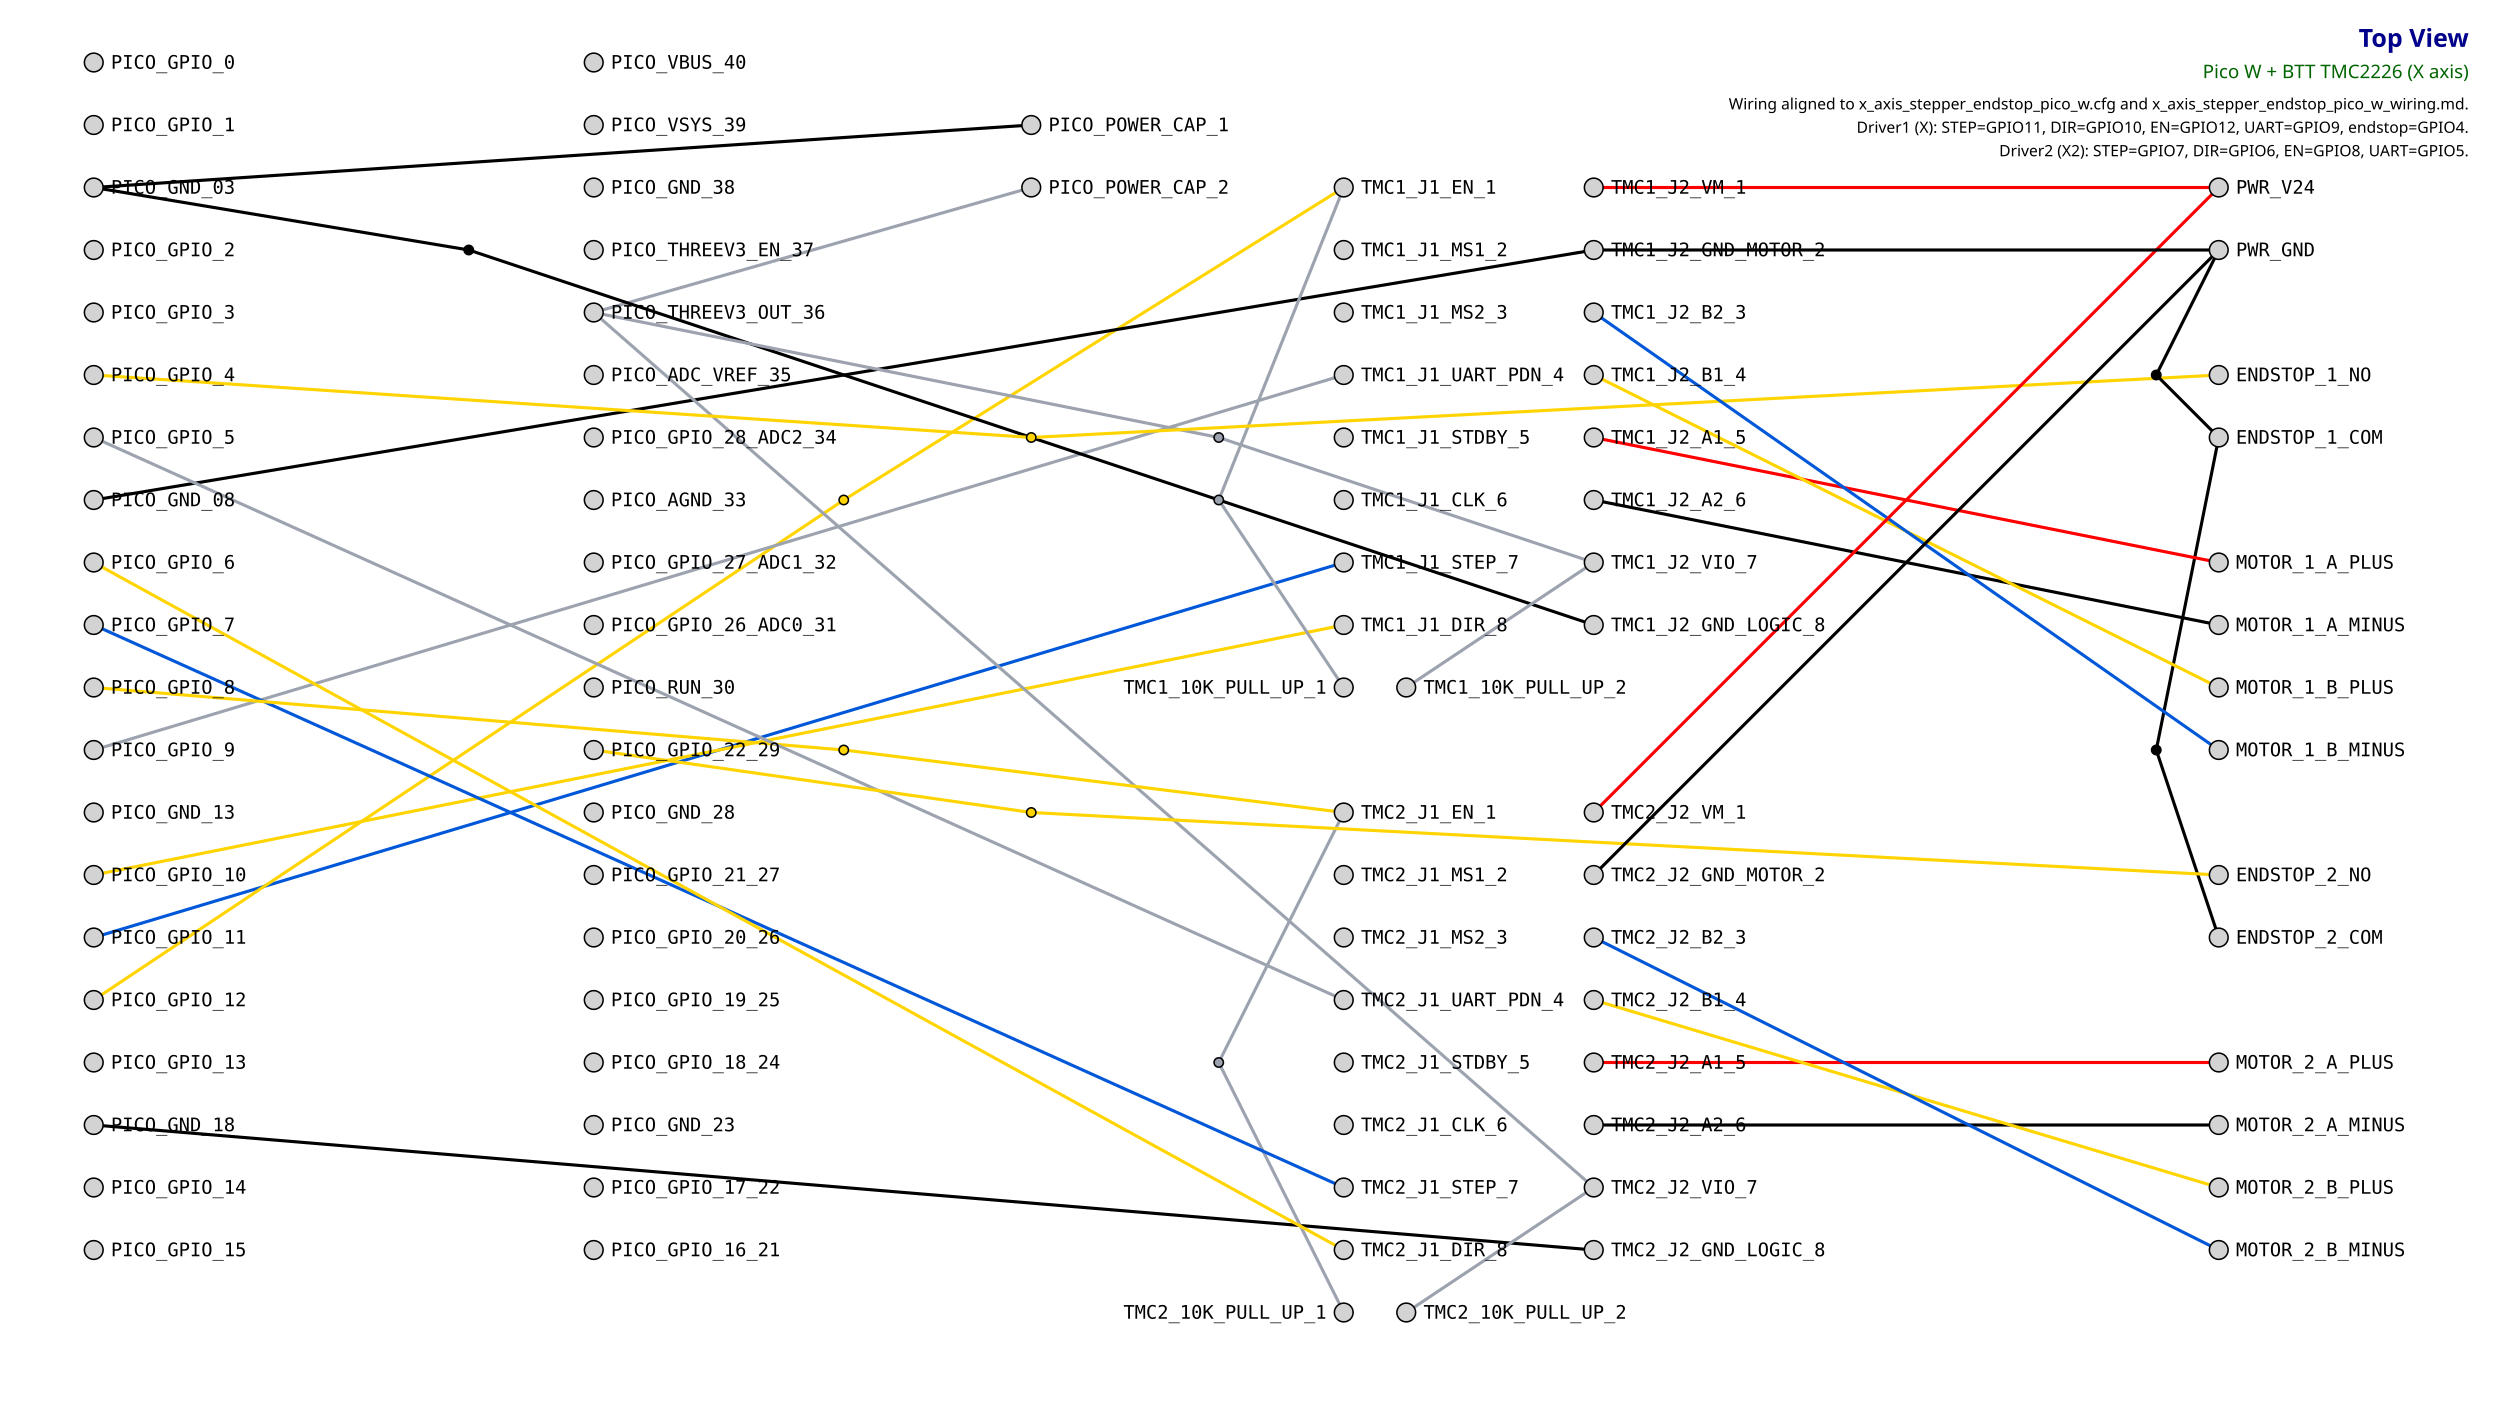
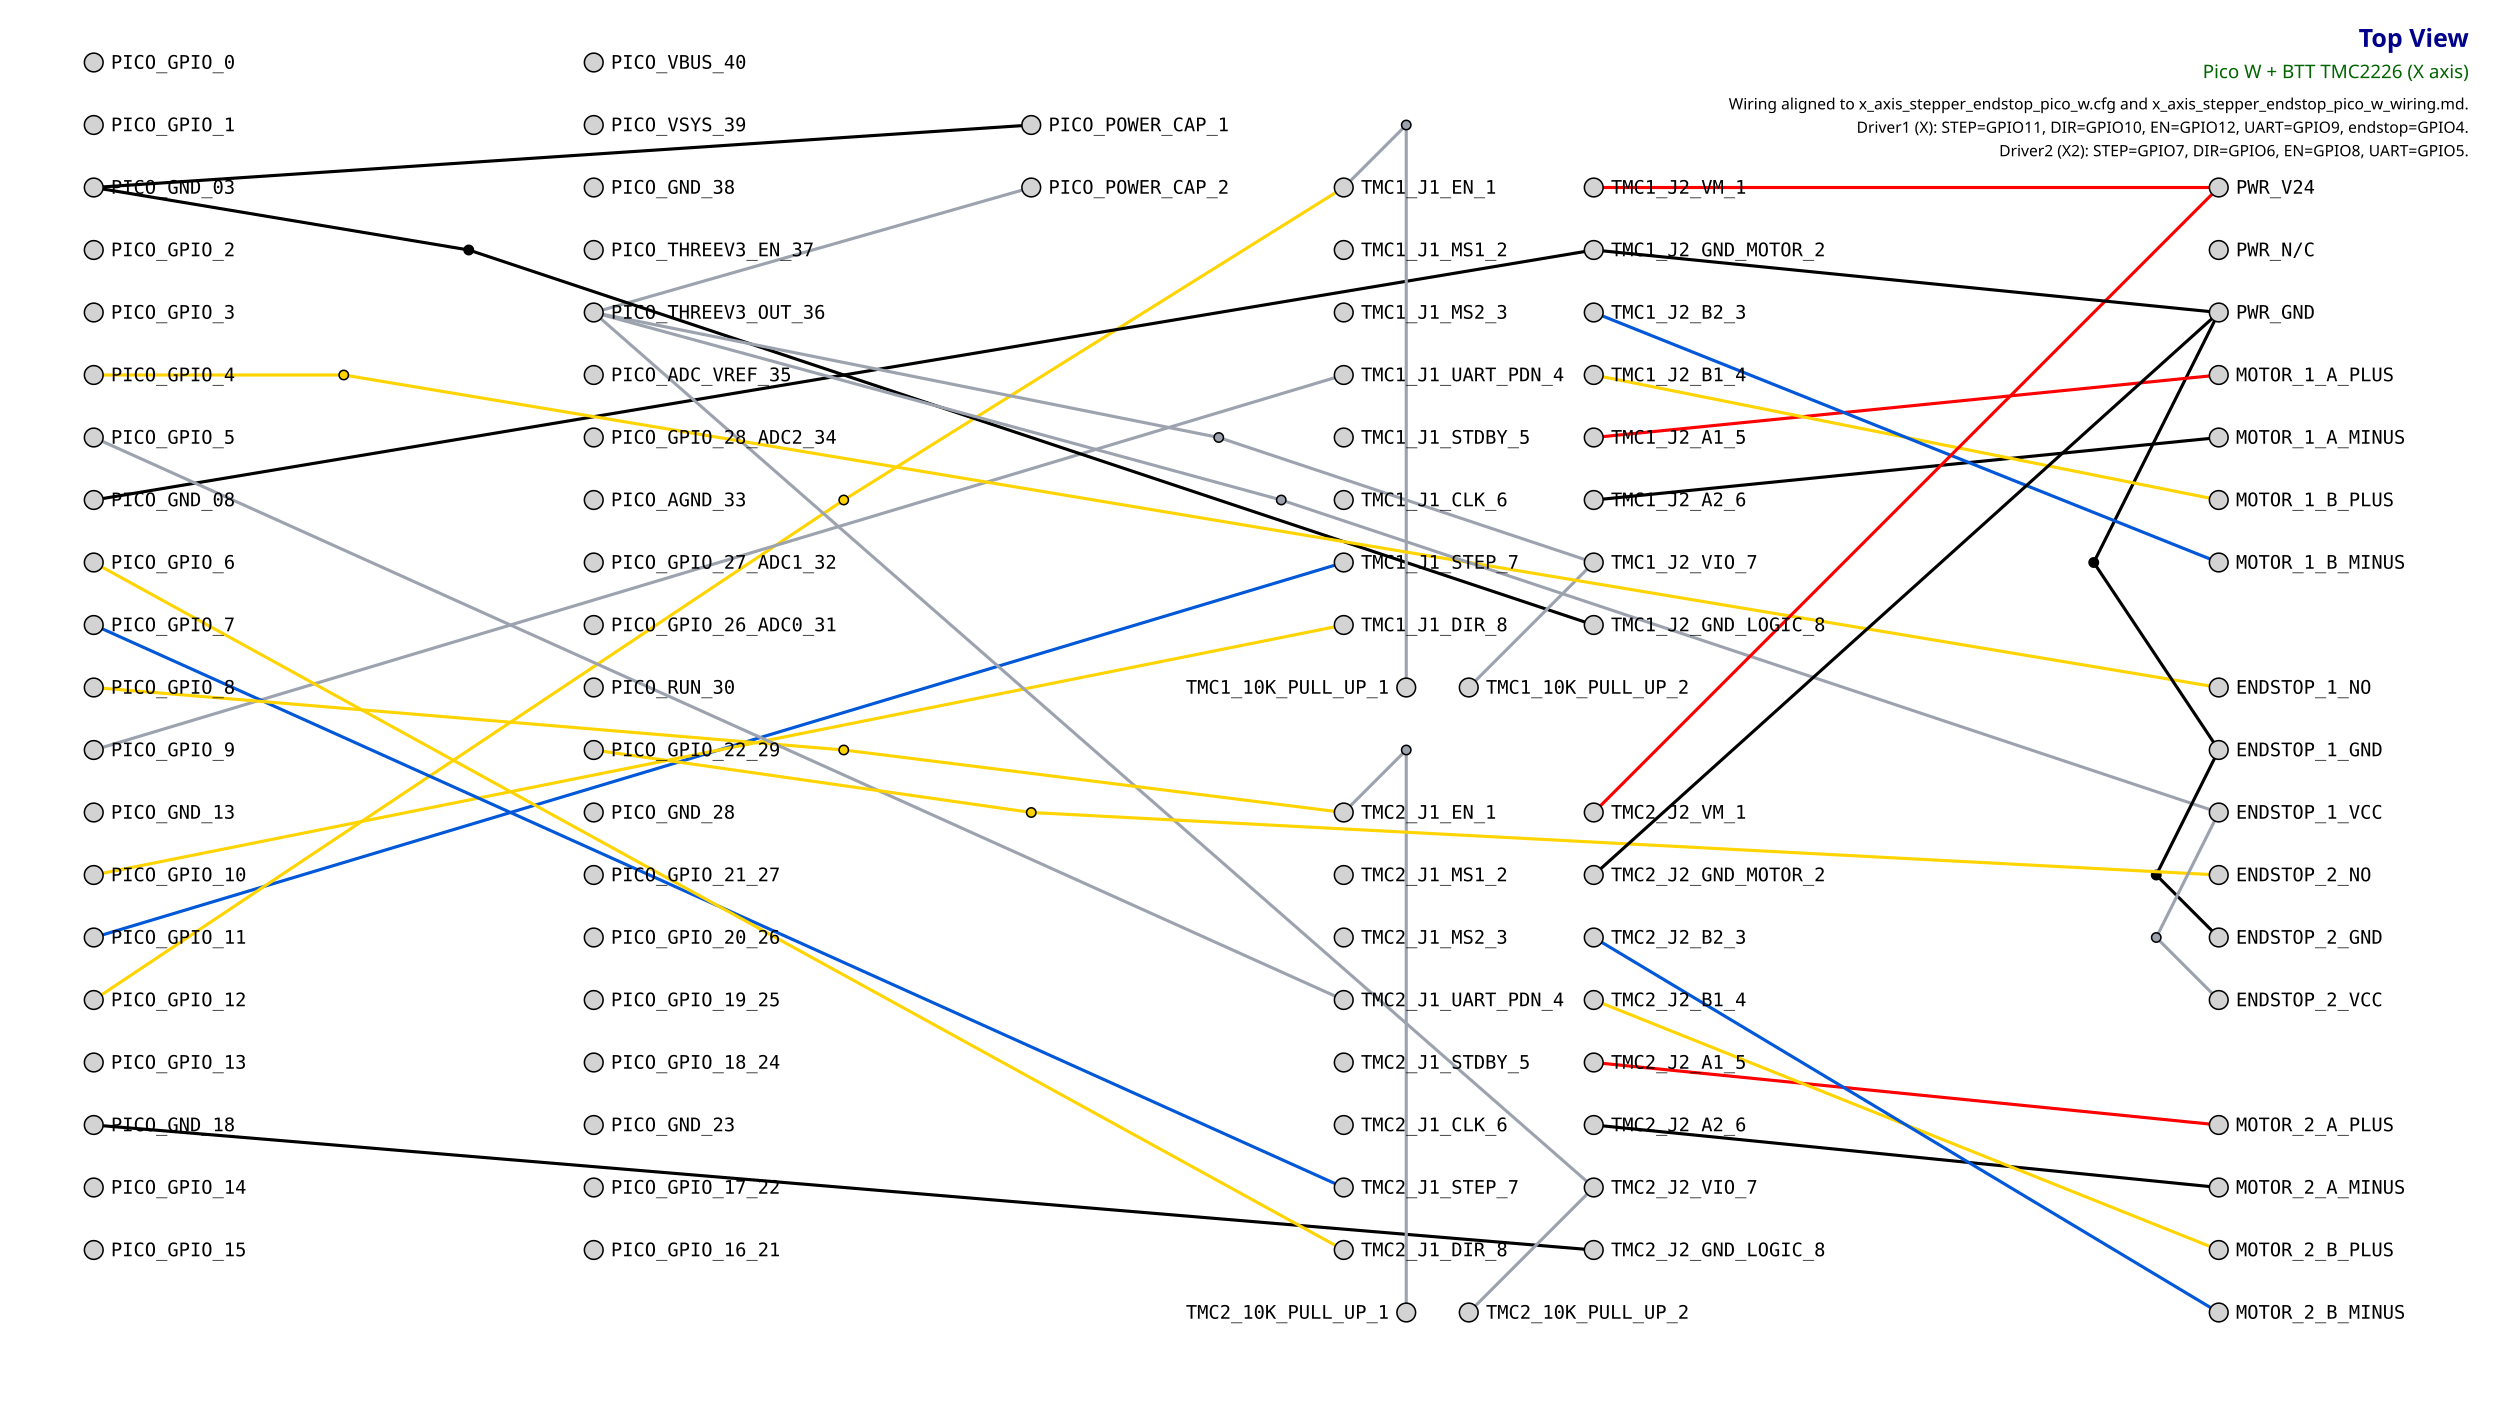
<svg xmlns="http://www.w3.org/2000/svg" viewBox="0 0 1600 900" width="100%" height="100%">
  <line x1="60" y1="120" x2="660" y2="80" stroke="#000000" stroke-width="2" />
  <line x1="660" y1="120" x2="380" y2="200" stroke="#9ca3af" stroke-width="2" />
  <line x1="60" y1="600" x2="860" y2="360" stroke="#0057d8" stroke-width="2" />
  <line x1="60" y1="560" x2="860" y2="400" stroke="#ffd400" stroke-width="2" />
  <line x1="60" y1="640" x2="540" y2="320" stroke="#ffd400" stroke-width="2" />
  <line x1="540" y1="320" x2="860" y2="120" stroke="#ffd400" stroke-width="2" />
  <circle cx="540" cy="320" r="3" fill="#ffd400" stroke="black" stroke-width="1" />
  <line x1="60" y1="480" x2="860" y2="240" stroke="#9ca3af" stroke-width="2" />
  <line x1="60" y1="120" x2="300" y2="160" stroke="#000000" stroke-width="2" />
  <line x1="300" y1="160" x2="1020" y2="400" stroke="#000000" stroke-width="2" />
  <circle cx="300" cy="160" r="3" fill="#000000" stroke="black" stroke-width="1" />
  <line x1="60" y1="320" x2="1020" y2="160" stroke="#000000" stroke-width="2" />
  <line x1="380" y1="200" x2="780" y2="280" stroke="#9ca3af" stroke-width="2" />
  <line x1="780" y1="280" x2="1020" y2="360" stroke="#9ca3af" stroke-width="2" />
  <circle cx="780" cy="280" r="3" fill="#9ca3af" stroke="black" stroke-width="1" />
-   <line x1="1020" y1="360" x2="900" y2="440" stroke="#9ca3af" stroke-width="2" />
-   <line x1="860" y1="440" x2="780" y2="320" stroke="#9ca3af" stroke-width="2" />
-   <line x1="780" y1="320" x2="860" y2="120" stroke="#9ca3af" stroke-width="2" />
-   <circle cx="780" cy="320" r="3" fill="#9ca3af" stroke="black" stroke-width="1" />
+   <line x1="1020" y1="360" x2="940" y2="440" stroke="#9ca3af" stroke-width="2" />
+   <line x1="900" y1="440" x2="900" y2="80" stroke="#9ca3af" stroke-width="2" />
+   <line x1="900" y1="80" x2="860" y2="120" stroke="#9ca3af" stroke-width="2" />
+   <circle cx="900" cy="80" r="3" fill="#9ca3af" stroke="black" stroke-width="1" />
  <line x1="60" y1="720" x2="1020" y2="800" stroke="#000000" stroke-width="2" />
  <line x1="380" y1="200" x2="1020" y2="760" stroke="#9ca3af" stroke-width="2" />
-   <line x1="1020" y1="760" x2="900" y2="840" stroke="#9ca3af" stroke-width="2" />
-   <line x1="860" y1="840" x2="780" y2="680" stroke="#9ca3af" stroke-width="2" />
-   <line x1="780" y1="680" x2="860" y2="520" stroke="#9ca3af" stroke-width="2" />
-   <circle cx="780" cy="680" r="3" fill="#9ca3af" stroke="black" stroke-width="1" />
+   <line x1="1020" y1="760" x2="940" y2="840" stroke="#9ca3af" stroke-width="2" />
+   <line x1="900" y1="840" x2="900" y2="480" stroke="#9ca3af" stroke-width="2" />
+   <line x1="900" y1="480" x2="860" y2="520" stroke="#9ca3af" stroke-width="2" />
+   <circle cx="900" cy="480" r="3" fill="#9ca3af" stroke="black" stroke-width="1" />
  <line x1="60" y1="400" x2="860" y2="760" stroke="#0057d8" stroke-width="2" />
  <line x1="60" y1="360" x2="860" y2="800" stroke="#ffd400" stroke-width="2" />
  <line x1="60" y1="440" x2="540" y2="480" stroke="#ffd400" stroke-width="2" />
  <line x1="540" y1="480" x2="860" y2="520" stroke="#ffd400" stroke-width="2" />
  <circle cx="540" cy="480" r="3" fill="#ffd400" stroke="black" stroke-width="1" />
  <line x1="60" y1="280" x2="860" y2="640" stroke="#9ca3af" stroke-width="2" />
-   <line x1="60" y1="240" x2="660" y2="280" stroke="#ffd400" stroke-width="2" />
-   <line x1="660" y1="280" x2="1420" y2="240" stroke="#ffd400" stroke-width="2" />
-   <circle cx="660" cy="280" r="3" fill="#ffd400" stroke="black" stroke-width="1" />
-   <line x1="1420" y1="160" x2="1380" y2="240" stroke="#000000" stroke-width="2" />
-   <line x1="1380" y1="240" x2="1420" y2="280" stroke="#000000" stroke-width="2" />
-   <circle cx="1380" cy="240" r="3" fill="#000000" stroke="black" stroke-width="1" />
-   <line x1="1420" y1="280" x2="1380" y2="480" stroke="#000000" stroke-width="2" />
-   <line x1="1380" y1="480" x2="1420" y2="600" stroke="#000000" stroke-width="2" />
-   <circle cx="1380" cy="480" r="3" fill="#000000" stroke="black" stroke-width="1" />
+   <line x1="60" y1="240" x2="220" y2="240" stroke="#ffd400" stroke-width="2" />
+   <line x1="220" y1="240" x2="1420" y2="440" stroke="#ffd400" stroke-width="2" />
+   <circle cx="220" cy="240" r="3" fill="#ffd400" stroke="black" stroke-width="1" />
+   <line x1="1420" y1="200" x2="1340" y2="360" stroke="#000000" stroke-width="2" />
+   <line x1="1340" y1="360" x2="1420" y2="480" stroke="#000000" stroke-width="2" />
+   <circle cx="1340" cy="360" r="3" fill="#000000" stroke="black" stroke-width="1" />
+   <line x1="1420" y1="520" x2="820" y2="320" stroke="#9ca3af" stroke-width="2" />
+   <line x1="820" y1="320" x2="380" y2="200" stroke="#9ca3af" stroke-width="2" />
+   <circle cx="820" cy="320" r="3" fill="#9ca3af" stroke="black" stroke-width="1" />
+   <line x1="1420" y1="480" x2="1380" y2="560" stroke="#000000" stroke-width="2" />
+   <line x1="1380" y1="560" x2="1420" y2="600" stroke="#000000" stroke-width="2" />
+   <circle cx="1380" cy="560" r="3" fill="#000000" stroke="black" stroke-width="1" />
  <line x1="380" y1="480" x2="660" y2="520" stroke="#ffd400" stroke-width="2" />
  <line x1="660" y1="520" x2="1420" y2="560" stroke="#ffd400" stroke-width="2" />
  <circle cx="660" cy="520" r="3" fill="#ffd400" stroke="black" stroke-width="1" />
-   <line x1="1420" y1="360" x2="1020" y2="280" stroke="#ff0000" stroke-width="2" />
-   <line x1="1420" y1="400" x2="1020" y2="320" stroke="#000000" stroke-width="2" />
-   <line x1="1420" y1="440" x2="1020" y2="240" stroke="#ffd400" stroke-width="2" />
-   <line x1="1420" y1="480" x2="1020" y2="200" stroke="#0057d8" stroke-width="2" />
-   <line x1="1420" y1="680" x2="1020" y2="680" stroke="#ff0000" stroke-width="2" />
-   <line x1="1420" y1="720" x2="1020" y2="720" stroke="#000000" stroke-width="2" />
-   <line x1="1420" y1="760" x2="1020" y2="640" stroke="#ffd400" stroke-width="2" />
-   <line x1="1420" y1="800" x2="1020" y2="600" stroke="#0057d8" stroke-width="2" />
+   <line x1="1420" y1="640" x2="1380" y2="600" stroke="#9ca3af" stroke-width="2" />
+   <line x1="1380" y1="600" x2="1420" y2="520" stroke="#9ca3af" stroke-width="2" />
+   <circle cx="1380" cy="600" r="3" fill="#9ca3af" stroke="black" stroke-width="1" />
+   <line x1="1420" y1="240" x2="1020" y2="280" stroke="#ff0000" stroke-width="2" />
+   <line x1="1420" y1="280" x2="1020" y2="320" stroke="#000000" stroke-width="2" />
+   <line x1="1420" y1="320" x2="1020" y2="240" stroke="#ffd400" stroke-width="2" />
+   <line x1="1420" y1="360" x2="1020" y2="200" stroke="#0057d8" stroke-width="2" />
+   <line x1="1420" y1="720" x2="1020" y2="680" stroke="#ff0000" stroke-width="2" />
+   <line x1="1420" y1="760" x2="1020" y2="720" stroke="#000000" stroke-width="2" />
+   <line x1="1420" y1="800" x2="1020" y2="640" stroke="#ffd400" stroke-width="2" />
+   <line x1="1420" y1="840" x2="1020" y2="600" stroke="#0057d8" stroke-width="2" />
  <line x1="1420" y1="120" x2="1020" y2="120" stroke="#ff0000" stroke-width="2" />
  <line x1="1420" y1="120" x2="1020" y2="520" stroke="#ff0000" stroke-width="2" />
-   <line x1="1420" y1="160" x2="1020" y2="160" stroke="#000000" stroke-width="2" />
-   <line x1="1420" y1="160" x2="1020" y2="560" stroke="#000000" stroke-width="2" />
+   <line x1="1420" y1="200" x2="1020" y2="160" stroke="#000000" stroke-width="2" />
+   <line x1="1420" y1="200" x2="1020" y2="560" stroke="#000000" stroke-width="2" />
  <circle cx="60" cy="40" r="6" fill="lightgray" stroke="black" />
  <text x="71" y="44" font-size="12px" font-family="monospace" text-anchor="start">PICO_GPIO_0</text>
  <circle cx="60" cy="80" r="6" fill="lightgray" stroke="black" />
  <text x="71" y="84" font-size="12px" font-family="monospace" text-anchor="start">PICO_GPIO_1</text>
  <circle cx="60" cy="120" r="6" fill="lightgray" stroke="black" />
  <text x="71" y="124" font-size="12px" font-family="monospace" text-anchor="start">PICO_GND_03</text>
  <circle cx="60" cy="160" r="6" fill="lightgray" stroke="black" />
  <text x="71" y="164" font-size="12px" font-family="monospace" text-anchor="start">PICO_GPIO_2</text>
  <circle cx="60" cy="200" r="6" fill="lightgray" stroke="black" />
  <text x="71" y="204" font-size="12px" font-family="monospace" text-anchor="start">PICO_GPIO_3</text>
  <circle cx="60" cy="240" r="6" fill="lightgray" stroke="black" />
  <text x="71" y="244" font-size="12px" font-family="monospace" text-anchor="start">PICO_GPIO_4</text>
  <circle cx="60" cy="280" r="6" fill="lightgray" stroke="black" />
  <text x="71" y="284" font-size="12px" font-family="monospace" text-anchor="start">PICO_GPIO_5</text>
  <circle cx="60" cy="320" r="6" fill="lightgray" stroke="black" />
  <text x="71" y="324" font-size="12px" font-family="monospace" text-anchor="start">PICO_GND_08</text>
  <circle cx="60" cy="360" r="6" fill="lightgray" stroke="black" />
  <text x="71" y="364" font-size="12px" font-family="monospace" text-anchor="start">PICO_GPIO_6</text>
  <circle cx="60" cy="400" r="6" fill="lightgray" stroke="black" />
  <text x="71" y="404" font-size="12px" font-family="monospace" text-anchor="start">PICO_GPIO_7</text>
  <circle cx="60" cy="440" r="6" fill="lightgray" stroke="black" />
  <text x="71" y="444" font-size="12px" font-family="monospace" text-anchor="start">PICO_GPIO_8</text>
  <circle cx="60" cy="480" r="6" fill="lightgray" stroke="black" />
  <text x="71" y="484" font-size="12px" font-family="monospace" text-anchor="start">PICO_GPIO_9</text>
  <circle cx="60" cy="520" r="6" fill="lightgray" stroke="black" />
  <text x="71" y="524" font-size="12px" font-family="monospace" text-anchor="start">PICO_GND_13</text>
  <circle cx="60" cy="560" r="6" fill="lightgray" stroke="black" />
  <text x="71" y="564" font-size="12px" font-family="monospace" text-anchor="start">PICO_GPIO_10</text>
  <circle cx="60" cy="600" r="6" fill="lightgray" stroke="black" />
  <text x="71" y="604" font-size="12px" font-family="monospace" text-anchor="start">PICO_GPIO_11</text>
  <circle cx="60" cy="640" r="6" fill="lightgray" stroke="black" />
  <text x="71" y="644" font-size="12px" font-family="monospace" text-anchor="start">PICO_GPIO_12</text>
  <circle cx="60" cy="680" r="6" fill="lightgray" stroke="black" />
  <text x="71" y="684" font-size="12px" font-family="monospace" text-anchor="start">PICO_GPIO_13</text>
  <circle cx="60" cy="720" r="6" fill="lightgray" stroke="black" />
  <text x="71" y="724" font-size="12px" font-family="monospace" text-anchor="start">PICO_GND_18</text>
  <circle cx="60" cy="760" r="6" fill="lightgray" stroke="black" />
  <text x="71" y="764" font-size="12px" font-family="monospace" text-anchor="start">PICO_GPIO_14</text>
  <circle cx="60" cy="800" r="6" fill="lightgray" stroke="black" />
  <text x="71" y="804" font-size="12px" font-family="monospace" text-anchor="start">PICO_GPIO_15</text>
  <circle cx="380" cy="40" r="6" fill="lightgray" stroke="black" />
  <text x="391" y="44" font-size="12px" font-family="monospace" text-anchor="start">PICO_VBUS_40</text>
  <circle cx="380" cy="80" r="6" fill="lightgray" stroke="black" />
  <text x="391" y="84" font-size="12px" font-family="monospace" text-anchor="start">PICO_VSYS_39</text>
  <circle cx="380" cy="120" r="6" fill="lightgray" stroke="black" />
  <text x="391" y="124" font-size="12px" font-family="monospace" text-anchor="start">PICO_GND_38</text>
  <circle cx="380" cy="160" r="6" fill="lightgray" stroke="black" />
  <text x="391" y="164" font-size="12px" font-family="monospace" text-anchor="start">PICO_THREEV3_EN_37</text>
  <circle cx="380" cy="200" r="6" fill="lightgray" stroke="black" />
  <text x="391" y="204" font-size="12px" font-family="monospace" text-anchor="start">PICO_THREEV3_OUT_36</text>
  <circle cx="380" cy="240" r="6" fill="lightgray" stroke="black" />
  <text x="391" y="244" font-size="12px" font-family="monospace" text-anchor="start">PICO_ADC_VREF_35</text>
  <circle cx="380" cy="280" r="6" fill="lightgray" stroke="black" />
  <text x="391" y="284" font-size="12px" font-family="monospace" text-anchor="start">PICO_GPIO_28_ADC2_34</text>
  <circle cx="380" cy="320" r="6" fill="lightgray" stroke="black" />
  <text x="391" y="324" font-size="12px" font-family="monospace" text-anchor="start">PICO_AGND_33</text>
  <circle cx="380" cy="360" r="6" fill="lightgray" stroke="black" />
  <text x="391" y="364" font-size="12px" font-family="monospace" text-anchor="start">PICO_GPIO_27_ADC1_32</text>
  <circle cx="380" cy="400" r="6" fill="lightgray" stroke="black" />
  <text x="391" y="404" font-size="12px" font-family="monospace" text-anchor="start">PICO_GPIO_26_ADC0_31</text>
  <circle cx="380" cy="440" r="6" fill="lightgray" stroke="black" />
  <text x="391" y="444" font-size="12px" font-family="monospace" text-anchor="start">PICO_RUN_30</text>
  <circle cx="380" cy="480" r="6" fill="lightgray" stroke="black" />
  <text x="391" y="484" font-size="12px" font-family="monospace" text-anchor="start">PICO_GPIO_22_29</text>
  <circle cx="380" cy="520" r="6" fill="lightgray" stroke="black" />
  <text x="391" y="524" font-size="12px" font-family="monospace" text-anchor="start">PICO_GND_28</text>
  <circle cx="380" cy="560" r="6" fill="lightgray" stroke="black" />
  <text x="391" y="564" font-size="12px" font-family="monospace" text-anchor="start">PICO_GPIO_21_27</text>
  <circle cx="380" cy="600" r="6" fill="lightgray" stroke="black" />
  <text x="391" y="604" font-size="12px" font-family="monospace" text-anchor="start">PICO_GPIO_20_26</text>
  <circle cx="380" cy="640" r="6" fill="lightgray" stroke="black" />
  <text x="391" y="644" font-size="12px" font-family="monospace" text-anchor="start">PICO_GPIO_19_25</text>
  <circle cx="380" cy="680" r="6" fill="lightgray" stroke="black" />
  <text x="391" y="684" font-size="12px" font-family="monospace" text-anchor="start">PICO_GPIO_18_24</text>
  <circle cx="380" cy="720" r="6" fill="lightgray" stroke="black" />
  <text x="391" y="724" font-size="12px" font-family="monospace" text-anchor="start">PICO_GND_23</text>
  <circle cx="380" cy="760" r="6" fill="lightgray" stroke="black" />
  <text x="391" y="764" font-size="12px" font-family="monospace" text-anchor="start">PICO_GPIO_17_22</text>
  <circle cx="380" cy="800" r="6" fill="lightgray" stroke="black" />
  <text x="391" y="804" font-size="12px" font-family="monospace" text-anchor="start">PICO_GPIO_16_21</text>
  <circle cx="860" cy="120" r="6" fill="lightgray" stroke="black" />
  <text x="871" y="124" font-size="12px" font-family="monospace" text-anchor="start">TMC1_J1_EN_1</text>
  <circle cx="860" cy="160" r="6" fill="lightgray" stroke="black" />
  <text x="871" y="164" font-size="12px" font-family="monospace" text-anchor="start">TMC1_J1_MS1_2</text>
  <circle cx="860" cy="200" r="6" fill="lightgray" stroke="black" />
  <text x="871" y="204" font-size="12px" font-family="monospace" text-anchor="start">TMC1_J1_MS2_3</text>
  <circle cx="860" cy="240" r="6" fill="lightgray" stroke="black" />
  <text x="871" y="244" font-size="12px" font-family="monospace" text-anchor="start">TMC1_J1_UART_PDN_4</text>
  <circle cx="860" cy="280" r="6" fill="lightgray" stroke="black" />
  <text x="871" y="284" font-size="12px" font-family="monospace" text-anchor="start">TMC1_J1_STDBY_5</text>
  <circle cx="860" cy="320" r="6" fill="lightgray" stroke="black" />
  <text x="871" y="324" font-size="12px" font-family="monospace" text-anchor="start">TMC1_J1_CLK_6</text>
  <circle cx="860" cy="360" r="6" fill="lightgray" stroke="black" />
  <text x="871" y="364" font-size="12px" font-family="monospace" text-anchor="start">TMC1_J1_STEP_7</text>
  <circle cx="860" cy="400" r="6" fill="lightgray" stroke="black" />
  <text x="871" y="404" font-size="12px" font-family="monospace" text-anchor="start">TMC1_J1_DIR_8</text>
  <circle cx="1020" cy="120" r="6" fill="lightgray" stroke="black" />
  <text x="1031" y="124" font-size="12px" font-family="monospace" text-anchor="start">TMC1_J2_VM_1</text>
  <circle cx="1020" cy="160" r="6" fill="lightgray" stroke="black" />
  <text x="1031" y="164" font-size="12px" font-family="monospace" text-anchor="start">TMC1_J2_GND_MOTOR_2</text>
  <circle cx="1020" cy="200" r="6" fill="lightgray" stroke="black" />
  <text x="1031" y="204" font-size="12px" font-family="monospace" text-anchor="start">TMC1_J2_B2_3</text>
  <circle cx="1020" cy="240" r="6" fill="lightgray" stroke="black" />
  <text x="1031" y="244" font-size="12px" font-family="monospace" text-anchor="start">TMC1_J2_B1_4</text>
  <circle cx="1020" cy="280" r="6" fill="lightgray" stroke="black" />
  <text x="1031" y="284" font-size="12px" font-family="monospace" text-anchor="start">TMC1_J2_A1_5</text>
  <circle cx="1020" cy="320" r="6" fill="lightgray" stroke="black" />
  <text x="1031" y="324" font-size="12px" font-family="monospace" text-anchor="start">TMC1_J2_A2_6</text>
  <circle cx="1020" cy="360" r="6" fill="lightgray" stroke="black" />
  <text x="1031" y="364" font-size="12px" font-family="monospace" text-anchor="start">TMC1_J2_VIO_7</text>
  <circle cx="1020" cy="400" r="6" fill="lightgray" stroke="black" />
  <text x="1031" y="404" font-size="12px" font-family="monospace" text-anchor="start">TMC1_J2_GND_LOGIC_8</text>
  <circle cx="860" cy="520" r="6" fill="lightgray" stroke="black" />
  <text x="871" y="524" font-size="12px" font-family="monospace" text-anchor="start">TMC2_J1_EN_1</text>
  <circle cx="860" cy="560" r="6" fill="lightgray" stroke="black" />
  <text x="871" y="564" font-size="12px" font-family="monospace" text-anchor="start">TMC2_J1_MS1_2</text>
  <circle cx="860" cy="600" r="6" fill="lightgray" stroke="black" />
  <text x="871" y="604" font-size="12px" font-family="monospace" text-anchor="start">TMC2_J1_MS2_3</text>
  <circle cx="860" cy="640" r="6" fill="lightgray" stroke="black" />
  <text x="871" y="644" font-size="12px" font-family="monospace" text-anchor="start">TMC2_J1_UART_PDN_4</text>
  <circle cx="860" cy="680" r="6" fill="lightgray" stroke="black" />
  <text x="871" y="684" font-size="12px" font-family="monospace" text-anchor="start">TMC2_J1_STDBY_5</text>
  <circle cx="860" cy="720" r="6" fill="lightgray" stroke="black" />
  <text x="871" y="724" font-size="12px" font-family="monospace" text-anchor="start">TMC2_J1_CLK_6</text>
  <circle cx="860" cy="760" r="6" fill="lightgray" stroke="black" />
  <text x="871" y="764" font-size="12px" font-family="monospace" text-anchor="start">TMC2_J1_STEP_7</text>
  <circle cx="860" cy="800" r="6" fill="lightgray" stroke="black" />
  <text x="871" y="804" font-size="12px" font-family="monospace" text-anchor="start">TMC2_J1_DIR_8</text>
  <circle cx="1020" cy="520" r="6" fill="lightgray" stroke="black" />
  <text x="1031" y="524" font-size="12px" font-family="monospace" text-anchor="start">TMC2_J2_VM_1</text>
  <circle cx="1020" cy="560" r="6" fill="lightgray" stroke="black" />
  <text x="1031" y="564" font-size="12px" font-family="monospace" text-anchor="start">TMC2_J2_GND_MOTOR_2</text>
  <circle cx="1020" cy="600" r="6" fill="lightgray" stroke="black" />
  <text x="1031" y="604" font-size="12px" font-family="monospace" text-anchor="start">TMC2_J2_B2_3</text>
  <circle cx="1020" cy="640" r="6" fill="lightgray" stroke="black" />
  <text x="1031" y="644" font-size="12px" font-family="monospace" text-anchor="start">TMC2_J2_B1_4</text>
  <circle cx="1020" cy="680" r="6" fill="lightgray" stroke="black" />
  <text x="1031" y="684" font-size="12px" font-family="monospace" text-anchor="start">TMC2_J2_A1_5</text>
  <circle cx="1020" cy="720" r="6" fill="lightgray" stroke="black" />
  <text x="1031" y="724" font-size="12px" font-family="monospace" text-anchor="start">TMC2_J2_A2_6</text>
  <circle cx="1020" cy="760" r="6" fill="lightgray" stroke="black" />
  <text x="1031" y="764" font-size="12px" font-family="monospace" text-anchor="start">TMC2_J2_VIO_7</text>
  <circle cx="1020" cy="800" r="6" fill="lightgray" stroke="black" />
  <text x="1031" y="804" font-size="12px" font-family="monospace" text-anchor="start">TMC2_J2_GND_LOGIC_8</text>
-   <circle cx="860" cy="440" r="6" fill="lightgray" stroke="black" />
-   <text x="849" y="444" font-size="12px" font-family="monospace" text-anchor="end">TMC1_10K_PULL_UP_1</text>
  <circle cx="900" cy="440" r="6" fill="lightgray" stroke="black" />
-   <text x="911" y="444" font-size="12px" font-family="monospace" text-anchor="start">TMC1_10K_PULL_UP_2</text>
-   <circle cx="860" cy="840" r="6" fill="lightgray" stroke="black" />
-   <text x="849" y="844" font-size="12px" font-family="monospace" text-anchor="end">TMC2_10K_PULL_UP_1</text>
+   <text x="889" y="444" font-size="12px" font-family="monospace" text-anchor="end">TMC1_10K_PULL_UP_1</text>
+   <circle cx="940" cy="440" r="6" fill="lightgray" stroke="black" />
+   <text x="951" y="444" font-size="12px" font-family="monospace" text-anchor="start">TMC1_10K_PULL_UP_2</text>
  <circle cx="900" cy="840" r="6" fill="lightgray" stroke="black" />
-   <text x="911" y="844" font-size="12px" font-family="monospace" text-anchor="start">TMC2_10K_PULL_UP_2</text>
+   <text x="889" y="844" font-size="12px" font-family="monospace" text-anchor="end">TMC2_10K_PULL_UP_1</text>
+   <circle cx="940" cy="840" r="6" fill="lightgray" stroke="black" />
+   <text x="951" y="844" font-size="12px" font-family="monospace" text-anchor="start">TMC2_10K_PULL_UP_2</text>
  <circle cx="660" cy="80" r="6" fill="lightgray" stroke="black" />
  <text x="671" y="84" font-size="12px" font-family="monospace" text-anchor="start">PICO_POWER_CAP_1</text>
  <circle cx="660" cy="120" r="6" fill="lightgray" stroke="black" />
  <text x="671" y="124" font-size="12px" font-family="monospace" text-anchor="start">PICO_POWER_CAP_2</text>
+   <circle cx="1420" cy="440" r="6" fill="lightgray" stroke="black" />
+   <text x="1431" y="444" font-size="12px" font-family="monospace" text-anchor="start">ENDSTOP_1_NO</text>
+   <circle cx="1420" cy="480" r="6" fill="lightgray" stroke="black" />
+   <text x="1431" y="484" font-size="12px" font-family="monospace" text-anchor="start">ENDSTOP_1_GND</text>
+   <circle cx="1420" cy="520" r="6" fill="lightgray" stroke="black" />
+   <text x="1431" y="524" font-size="12px" font-family="monospace" text-anchor="start">ENDSTOP_1_VCC</text>
  <circle cx="1420" cy="240" r="6" fill="lightgray" stroke="black" />
-   <text x="1431" y="244" font-size="12px" font-family="monospace" text-anchor="start">ENDSTOP_1_NO</text>
+   <text x="1431" y="244" font-size="12px" font-family="monospace" text-anchor="start">MOTOR_1_A_PLUS</text>
  <circle cx="1420" cy="280" r="6" fill="lightgray" stroke="black" />
-   <text x="1431" y="284" font-size="12px" font-family="monospace" text-anchor="start">ENDSTOP_1_COM</text>
+   <text x="1431" y="284" font-size="12px" font-family="monospace" text-anchor="start">MOTOR_1_A_MINUS</text>
+   <circle cx="1420" cy="320" r="6" fill="lightgray" stroke="black" />
+   <text x="1431" y="324" font-size="12px" font-family="monospace" text-anchor="start">MOTOR_1_B_PLUS</text>
  <circle cx="1420" cy="360" r="6" fill="lightgray" stroke="black" />
-   <text x="1431" y="364" font-size="12px" font-family="monospace" text-anchor="start">MOTOR_1_A_PLUS</text>
-   <circle cx="1420" cy="400" r="6" fill="lightgray" stroke="black" />
-   <text x="1431" y="404" font-size="12px" font-family="monospace" text-anchor="start">MOTOR_1_A_MINUS</text>
-   <circle cx="1420" cy="440" r="6" fill="lightgray" stroke="black" />
-   <text x="1431" y="444" font-size="12px" font-family="monospace" text-anchor="start">MOTOR_1_B_PLUS</text>
-   <circle cx="1420" cy="480" r="6" fill="lightgray" stroke="black" />
-   <text x="1431" y="484" font-size="12px" font-family="monospace" text-anchor="start">MOTOR_1_B_MINUS</text>
+   <text x="1431" y="364" font-size="12px" font-family="monospace" text-anchor="start">MOTOR_1_B_MINUS</text>
  <circle cx="1420" cy="560" r="6" fill="lightgray" stroke="black" />
  <text x="1431" y="564" font-size="12px" font-family="monospace" text-anchor="start">ENDSTOP_2_NO</text>
  <circle cx="1420" cy="600" r="6" fill="lightgray" stroke="black" />
-   <text x="1431" y="604" font-size="12px" font-family="monospace" text-anchor="start">ENDSTOP_2_COM</text>
-   <circle cx="1420" cy="680" r="6" fill="lightgray" stroke="black" />
-   <text x="1431" y="684" font-size="12px" font-family="monospace" text-anchor="start">MOTOR_2_A_PLUS</text>
+   <text x="1431" y="604" font-size="12px" font-family="monospace" text-anchor="start">ENDSTOP_2_GND</text>
+   <circle cx="1420" cy="640" r="6" fill="lightgray" stroke="black" />
+   <text x="1431" y="644" font-size="12px" font-family="monospace" text-anchor="start">ENDSTOP_2_VCC</text>
  <circle cx="1420" cy="720" r="6" fill="lightgray" stroke="black" />
-   <text x="1431" y="724" font-size="12px" font-family="monospace" text-anchor="start">MOTOR_2_A_MINUS</text>
+   <text x="1431" y="724" font-size="12px" font-family="monospace" text-anchor="start">MOTOR_2_A_PLUS</text>
  <circle cx="1420" cy="760" r="6" fill="lightgray" stroke="black" />
-   <text x="1431" y="764" font-size="12px" font-family="monospace" text-anchor="start">MOTOR_2_B_PLUS</text>
+   <text x="1431" y="764" font-size="12px" font-family="monospace" text-anchor="start">MOTOR_2_A_MINUS</text>
  <circle cx="1420" cy="800" r="6" fill="lightgray" stroke="black" />
-   <text x="1431" y="804" font-size="12px" font-family="monospace" text-anchor="start">MOTOR_2_B_MINUS</text>
+   <text x="1431" y="804" font-size="12px" font-family="monospace" text-anchor="start">MOTOR_2_B_PLUS</text>
+   <circle cx="1420" cy="840" r="6" fill="lightgray" stroke="black" />
+   <text x="1431" y="844" font-size="12px" font-family="monospace" text-anchor="start">MOTOR_2_B_MINUS</text>
  <circle cx="1420" cy="120" r="6" fill="lightgray" stroke="black" />
  <text x="1431" y="124" font-size="12px" font-family="monospace" text-anchor="start">PWR_V24</text>
  <circle cx="1420" cy="160" r="6" fill="lightgray" stroke="black" />
-   <text x="1431" y="164" font-size="12px" font-family="monospace" text-anchor="start">PWR_GND</text>
+   <text x="1431" y="164" font-size="12px" font-family="monospace" text-anchor="start">PWR_N/C</text>
+   <circle cx="1420" cy="200" r="6" fill="lightgray" stroke="black" />
+   <text x="1431" y="204" font-size="12px" font-family="monospace" text-anchor="start">PWR_GND</text>
  <text x="1580" y="30" font-size="16px" font-family="sans-serif" font-weight="bold" text-anchor="end" fill="darkblue">Top View</text>
  <text x="1580" y="50" font-size="12px" font-family="sans-serif" text-anchor="end" fill="darkgreen">Pico W + BTT TMC2226 (X axis)</text>
  <text x="1580" y="70" font-size="10px" font-family="sans-serif" text-anchor="end" fill="black">Wiring aligned to x_axis_stepper_endstop_pico_w.cfg and x_axis_stepper_endstop_pico_w_wiring.md.</text>
  <text x="1580" y="85" font-size="10px" font-family="sans-serif" text-anchor="end" fill="black">Driver1 (X): STEP=GPIO11, DIR=GPIO10, EN=GPIO12, UART=GPIO9, endstop=GPIO4.</text>
  <text x="1580" y="100" font-size="10px" font-family="sans-serif" text-anchor="end" fill="black">Driver2 (X2): STEP=GPIO7, DIR=GPIO6, EN=GPIO8, UART=GPIO5.</text>
</svg>
